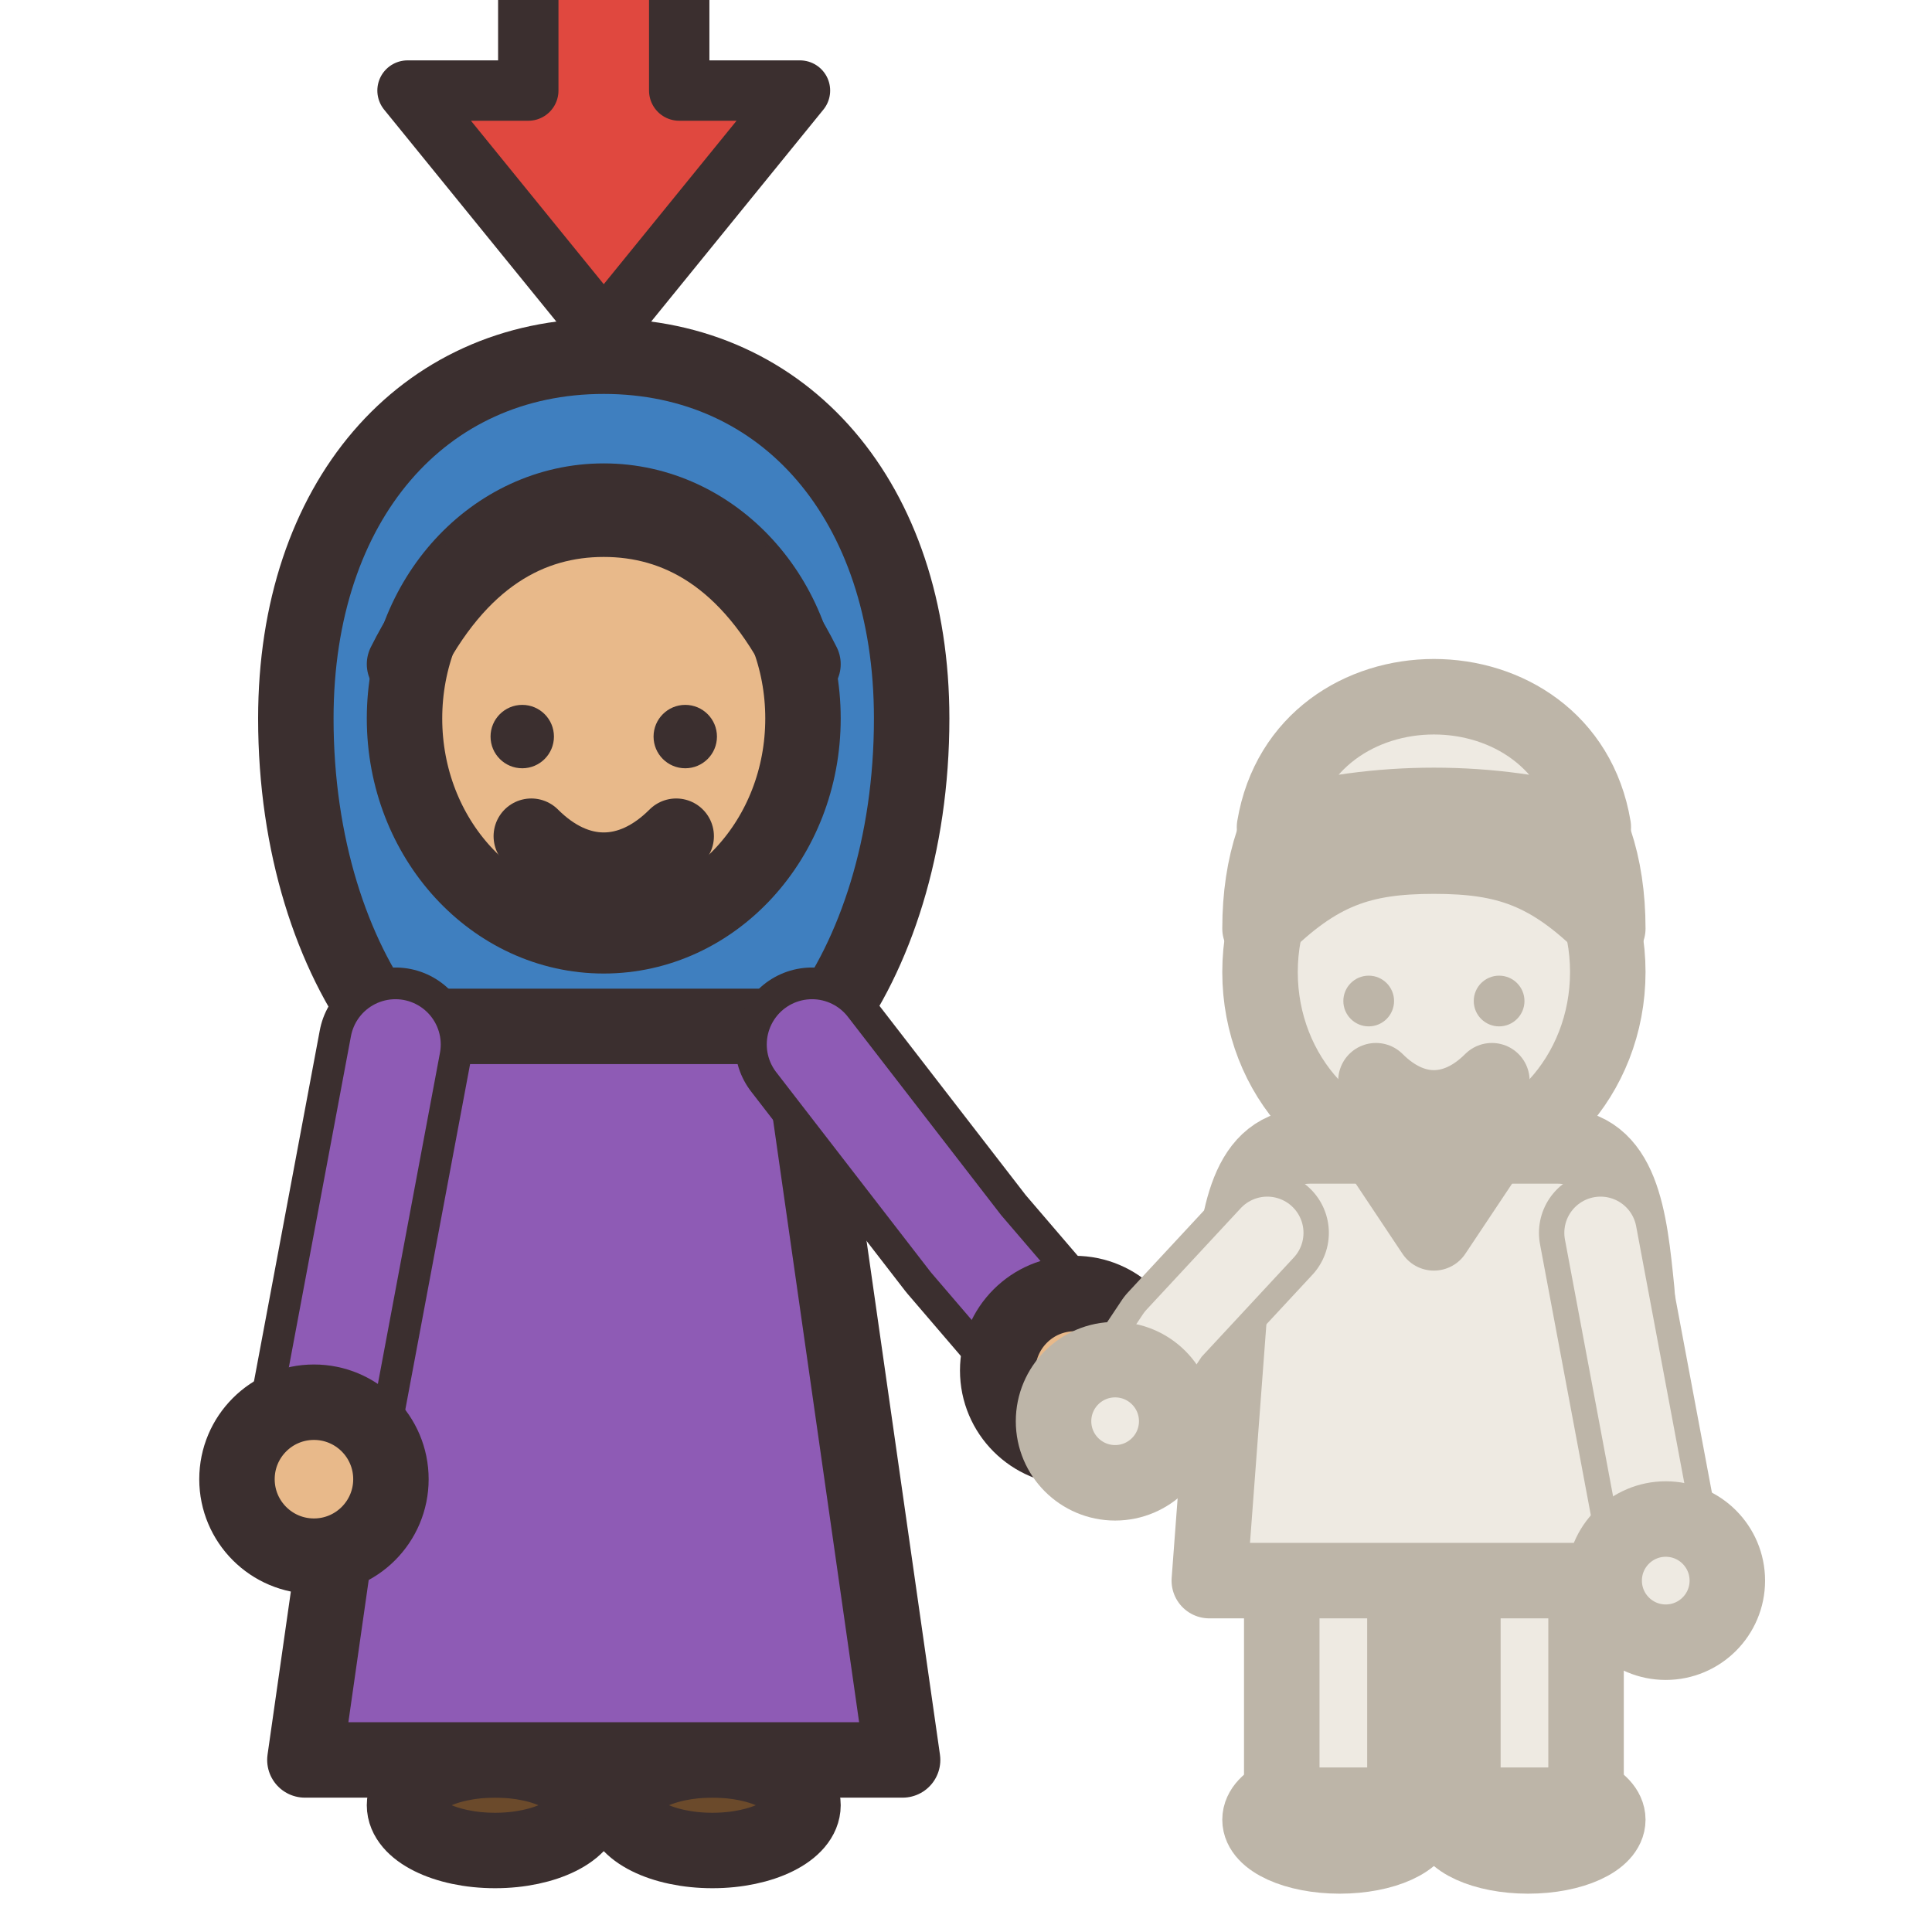
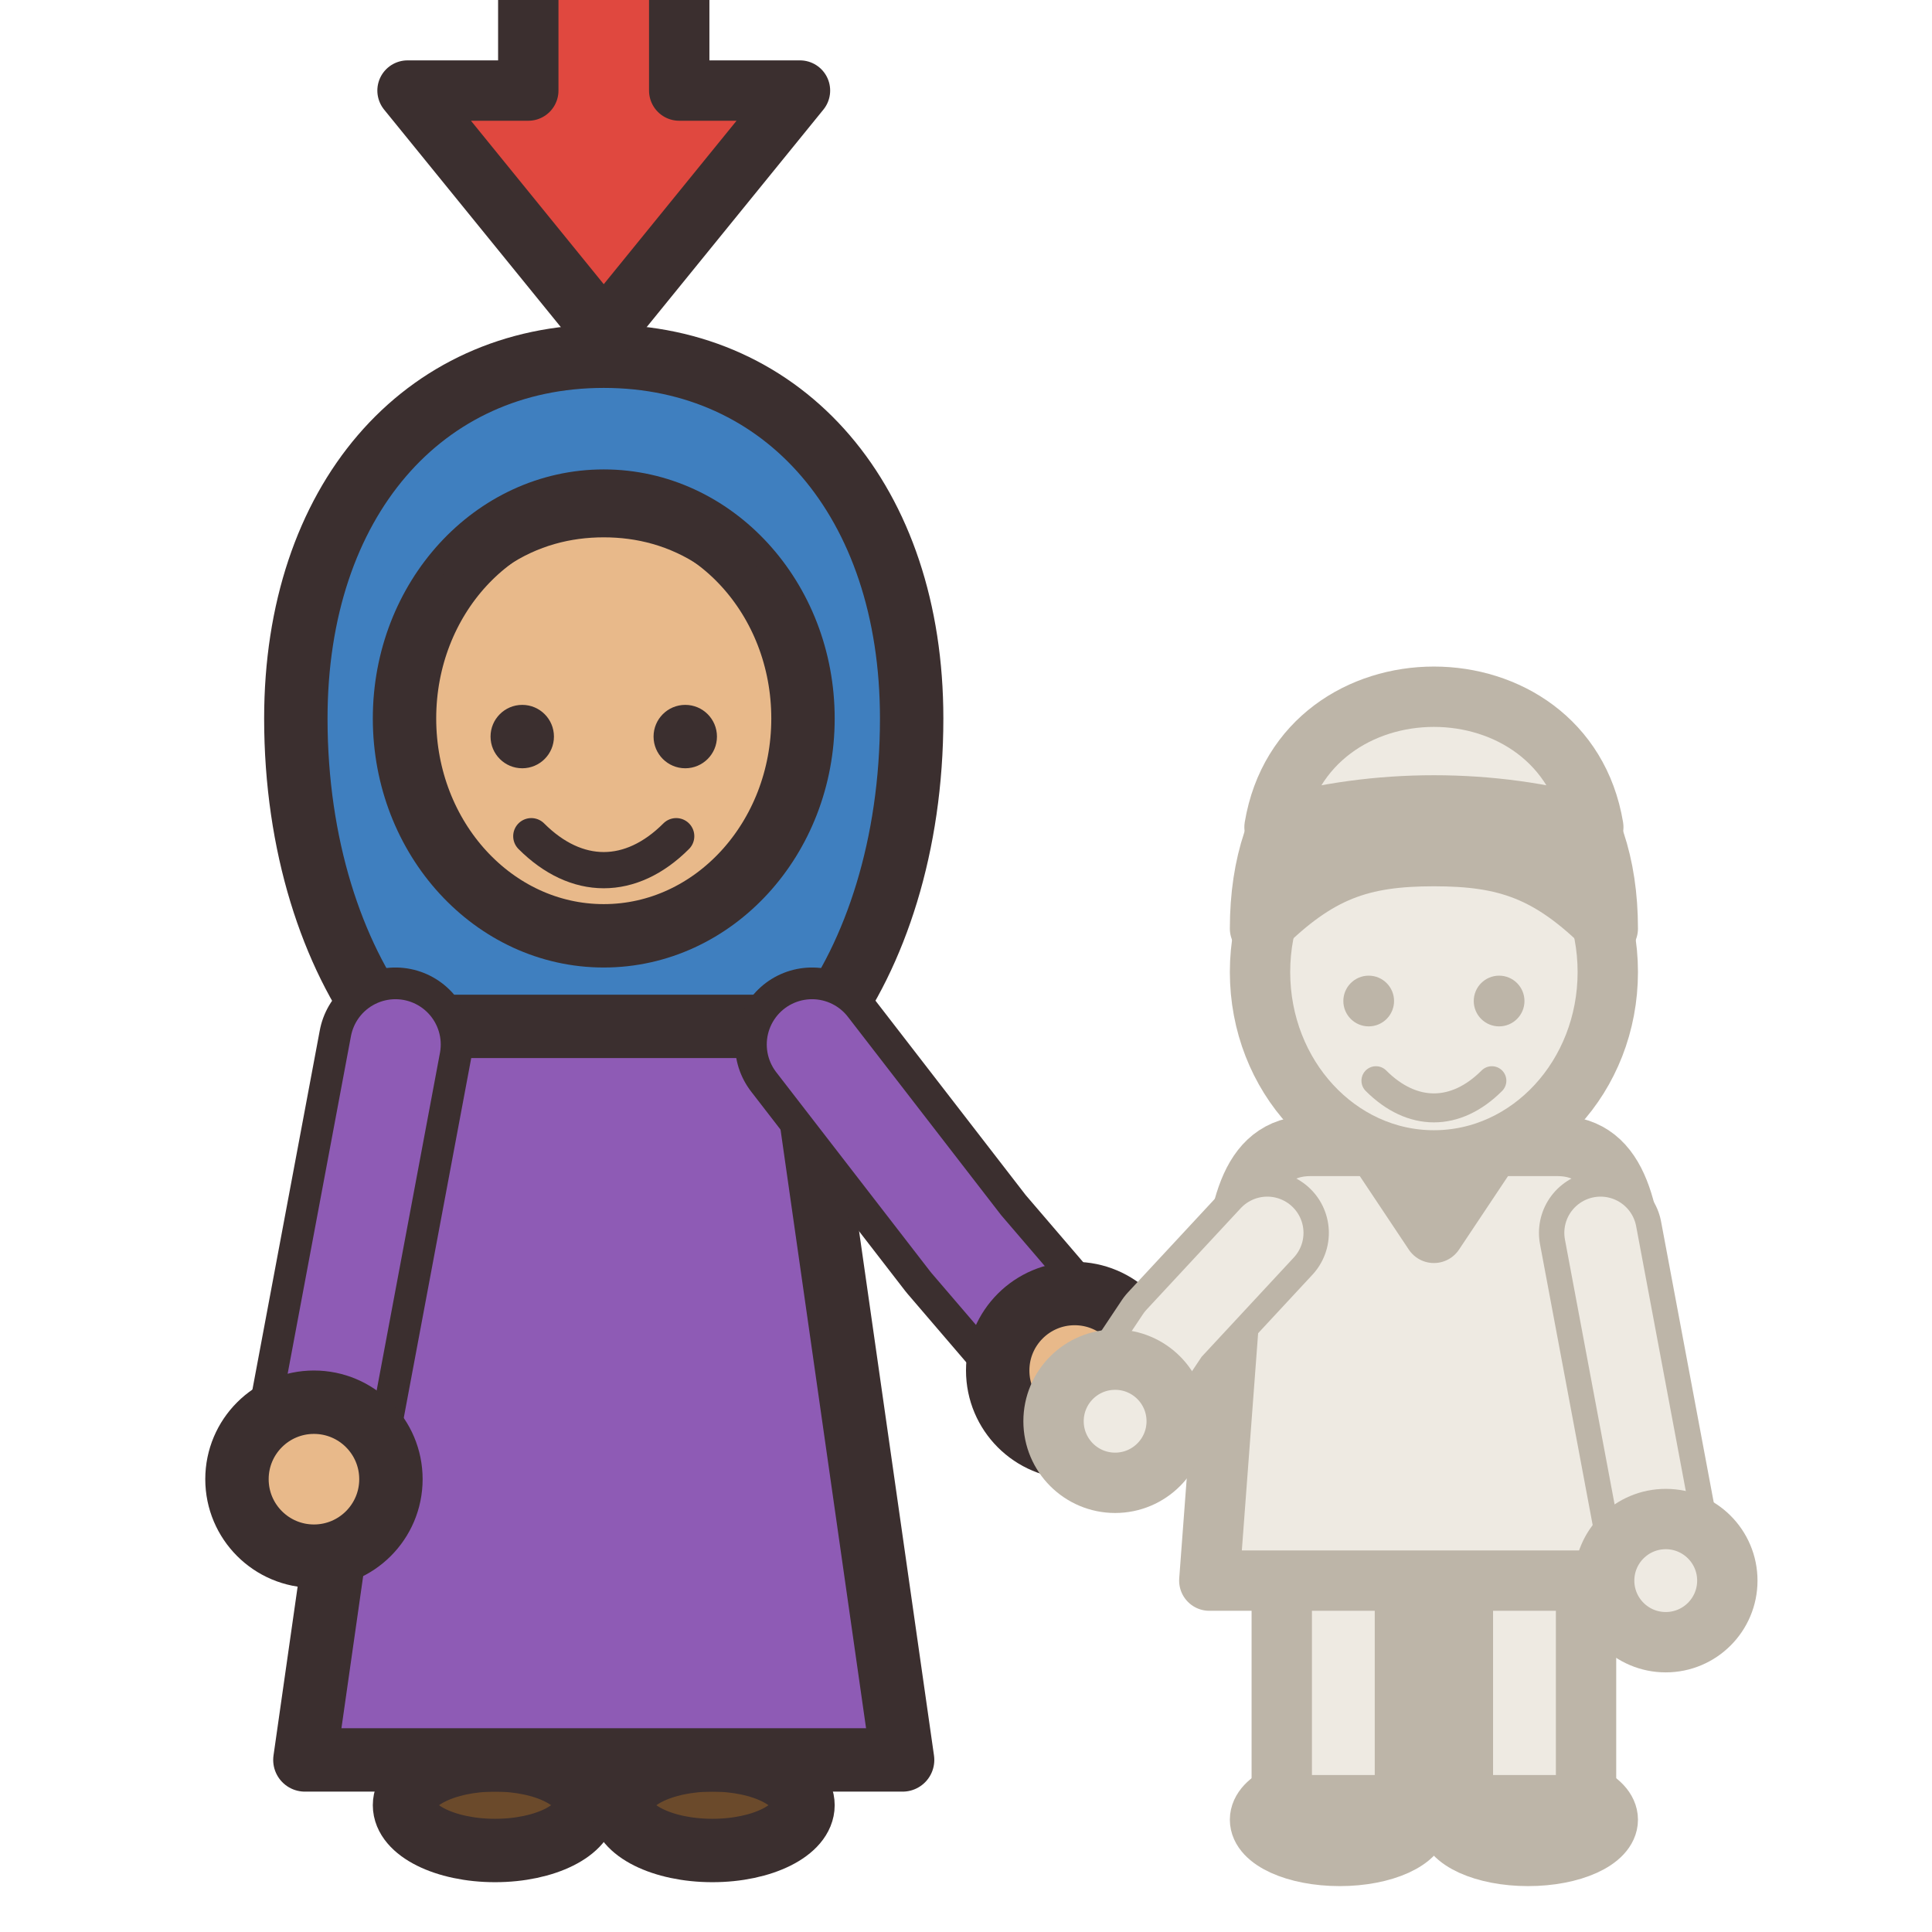
<svg xmlns="http://www.w3.org/2000/svg" viewBox="0 0 128 128">
-   <g transform="translate(40 122) scale(0.6)" stroke="#3b2f2f" stroke-linejoin="round" stroke-linecap="round" stroke-width="8.33">
+   <g transform="translate(40 122) scale(0.6)" stroke="#3b2f2f" stroke-linejoin="round" stroke-linecap="round" stroke-width="7.00">
    <ellipse cx="-12" cy="-4" rx="10" ry="5" fill="#6b4a2b" />
    <ellipse cx="12" cy="-4" rx="10" ry="5" fill="#6b4a2b" />
    <path d="M-20 -100 H20L33 -9H-33z" fill="#8e5bb5" />
    <g transform="translate(0 -124)">
      <path d="M-34 0c0-24 14-40 34-40s34 16 34 40c0 14-4 26-10 34h-48c-6-8-10-20-10-34z" fill="#3f7fbf" />
      <ellipse cx="0" cy="0" rx="22" ry="24" fill="#e8b98a" />
-       <path d="M-22 -6c6-12 14-16 22-16s16 4 22 16" fill="none" />
+       <path d="M-22 -6c6-12 14-16 22-16s16 4 22 16" fill="none" stroke-width="4" />
      <circle cx="-9" cy="2" r="3.5" fill="#3b2f2f" stroke="none" />
      <circle cx="9" cy="2" r="3.5" fill="#3b2f2f" stroke="none" />
-       <path d="M-8 13 c5 5 11 5 16 0" fill="none" />
+       <path d="M-8 13 c5 5 11 5 16 0" fill="none" stroke-width="4" />
    </g>
    <path d="M-23 -88 L-32 -40" fill="none" stroke-width="17" />
    <path d="M-23 -88 L-32 -40" fill="none" stroke="#8e5bb5" stroke-width="10" />
    <circle cx="-32" cy="-40" r="8.5" fill="#e8b98a" />
    <path d="M23 -88 L40 -66 L52 -52" fill="none" stroke-width="17" />
    <path d="M23 -88 L40 -66 L52 -52" fill="none" stroke="#8e5bb5" stroke-width="10" />
    <circle cx="52" cy="-52" r="8.5" fill="#e8b98a" />
  </g>
-   <g transform="translate(95 122) scale(0.48)" stroke="#bdb5a8" stroke-linejoin="round" stroke-linecap="round" stroke-width="10.42">
+   <g transform="translate(95 122) scale(0.48)" stroke="#bdb5a8" stroke-linejoin="round" stroke-linecap="round" stroke-width="8.33">
    <ellipse cx="-13" cy="-3" rx="11" ry="5" fill="#eeeae2" />
    <ellipse cx="13" cy="-3" rx="11" ry="5" fill="#eeeae2" />
    <rect x="-21" y="-44" width="17" height="39" fill="#eeeae2" />
    <rect x="4" y="-44" width="17" height="39" fill="#eeeae2" />
    <path d="M-17 -96C-26 -96 -27 -86 -28 -76L-31 -36H31L28 -76C27 -86 26 -96 17 -96z" fill="#eeeae2" />
    <path d="M-8 -96 l8 12 8-12" fill="#eeeae2" />
    <g transform="translate(0 -120)">
      <ellipse cx="0" cy="0" rx="24" ry="26" fill="#eeeae2" />
      <path d="M-24 -6c0-18 10-28 24-28s24 10 24 28c-8-8-14-10-24-10s-16 2-24 10z" fill="#bdb5a8" />
      <path d="M-22 -20c2-12 12-18 22-18s20 6 22 18c-14-4-30-4-44 0z" fill="#eeeae2" />
      <circle cx="-9" cy="4" r="3.5" fill="#bdb5a8" stroke="none" />
      <circle cx="9" cy="4" r="3.5" fill="#bdb5a8" stroke="none" />
-       <path d="M-8 15 c5 5 11 5 16 0" fill="none" />
+       <path d="M-8 15 c5 5 11 5 16 0" fill="none" stroke-width="4" />
    </g>
    <path d="M-23 -84 L-36 -70 L-44 -58" fill="none" stroke-width="17" />
    <path d="M-23 -84 L-36 -70 L-44 -58" fill="none" stroke="#eeeae2" stroke-width="10" />
    <circle cx="-44" cy="-58" r="8.5" fill="#eeeae2" />
    <path d="M23 -84 L32 -36" fill="none" stroke-width="17" />
    <path d="M23 -84 L32 -36" fill="none" stroke="#eeeae2" stroke-width="10" />
    <circle cx="32" cy="-36" r="8.5" fill="#eeeae2" />
  </g>
  <g stroke="#3b2f2f" stroke-linejoin="round" stroke-linecap="round" stroke-width="4">
    <path d="M40 8 m-5 -14 h10 v12 h8 l-13 16 l-13 -16 h8z M40 22" fill="#e0483f" />
  </g>
</svg>
